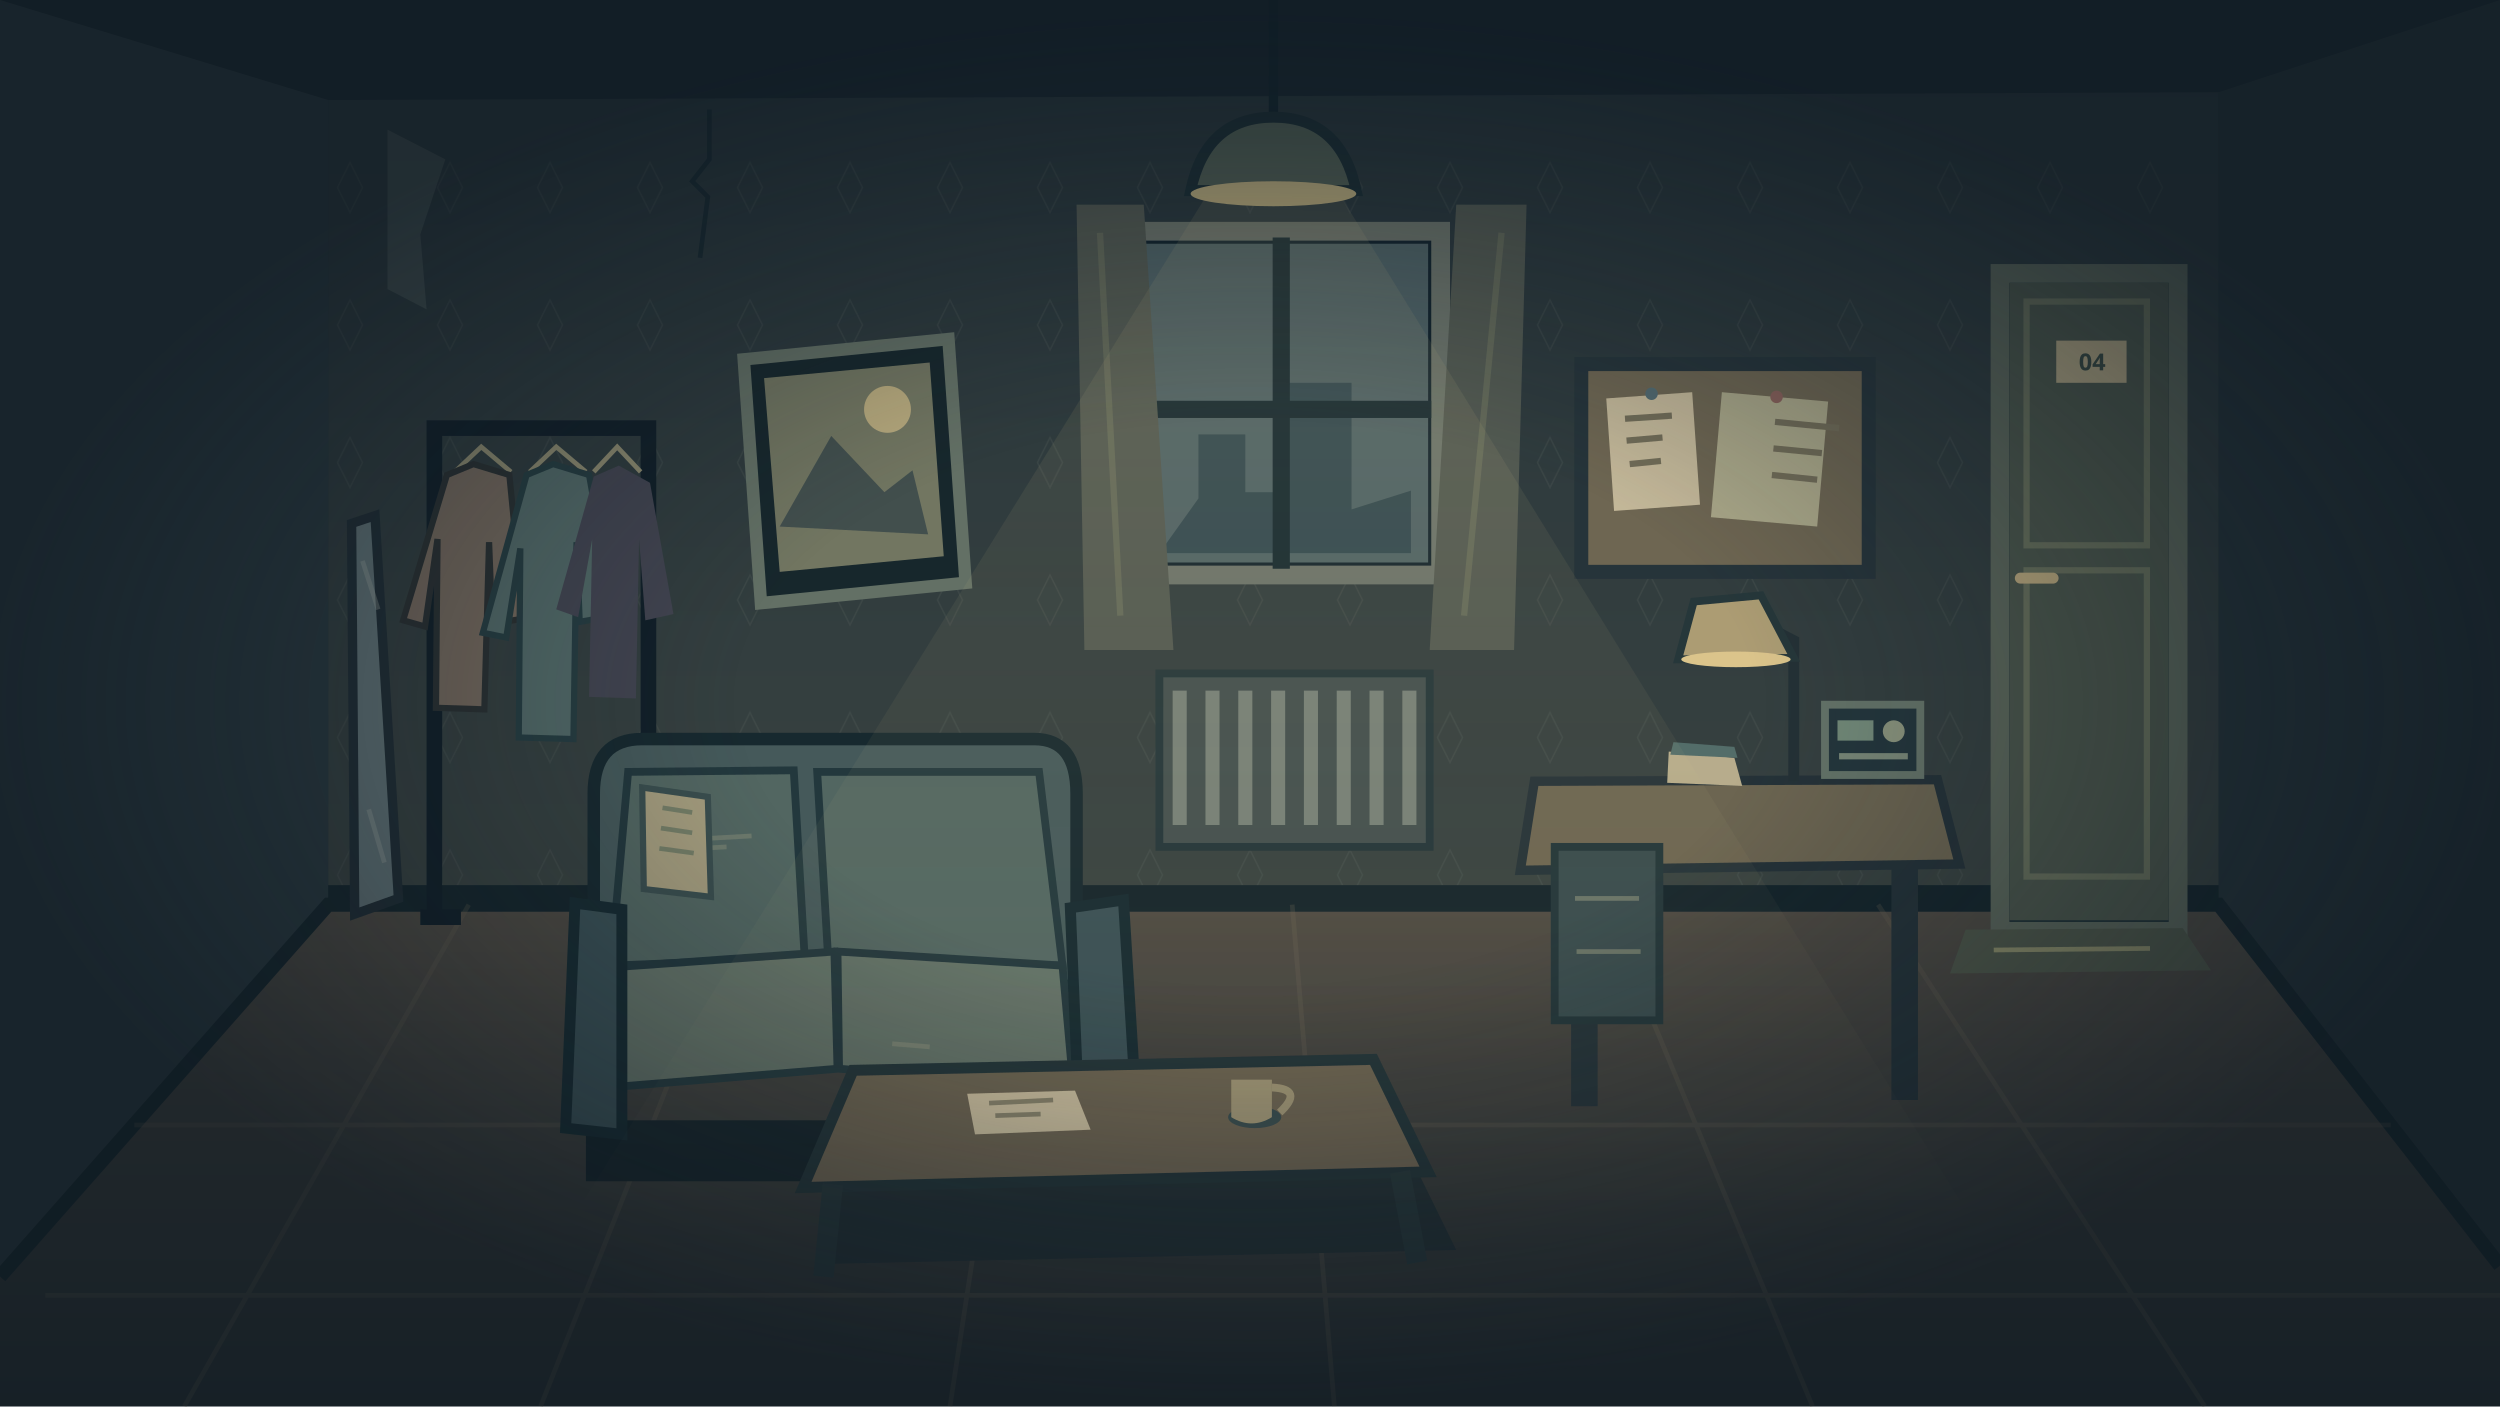
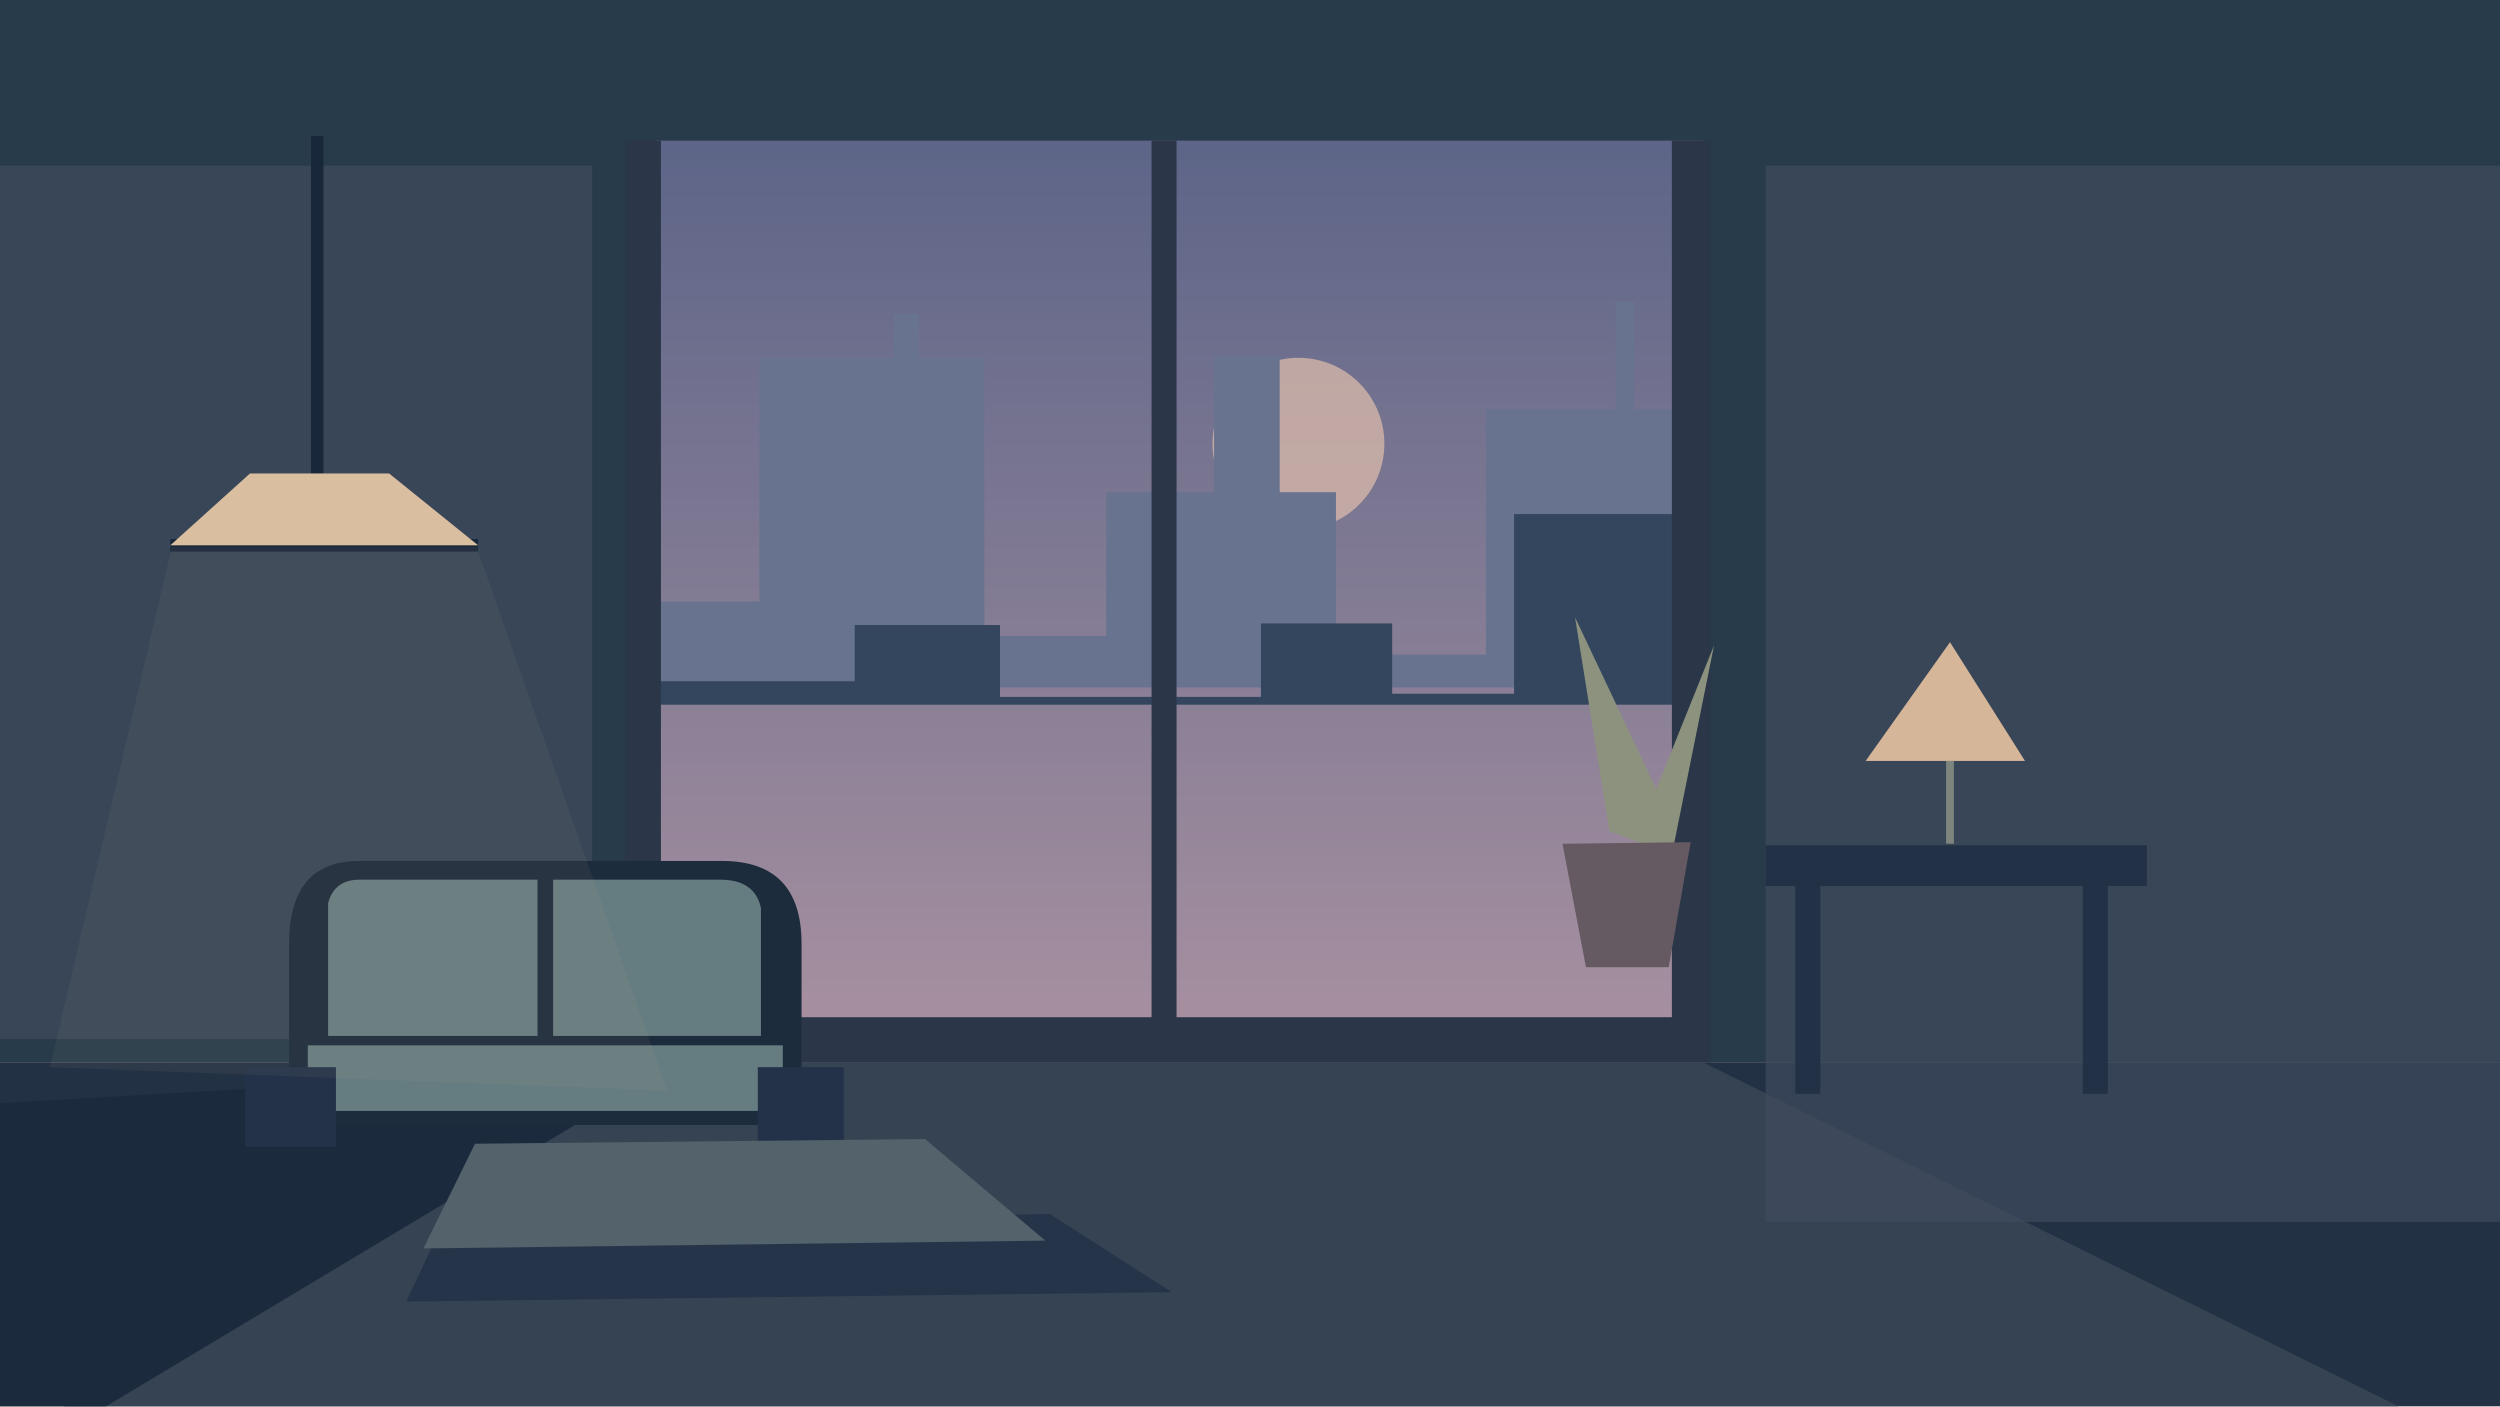
<svg xmlns="http://www.w3.org/2000/svg" viewBox="0 0 1600 900" fill="none">
  <defs>
-     <linearGradient id="wall" x2="0" y2="700" gradientUnits="userSpaceOnUse">
-       <stop stop-color="#26343a" />
-       <stop offset="1" stop-color="#3c4542" />
+     <linearGradient id="sky" x2="0" y2="900" gradientUnits="userSpaceOnUse">
+       <stop stop-color="#515e84" />
+       <stop offset="1" stop-color="#c6a2aa" />
    </linearGradient>
-     <linearGradient id="floor" x1="800" y1="560" x2="800" y2="900" gradientUnits="userSpaceOnUse">
-       <stop stop-color="#514c44" />
-       <stop offset="1" stop-color="#242d30" />
-     </linearGradient>
-     <linearGradient id="light" x1="800" y1="0" x2="800" y2="850" gradientUnits="userSpaceOnUse">
-       <stop stop-color="#d3c28a" stop-opacity=".13" />
-       <stop offset="1" stop-color="#d3c28a" stop-opacity="0" />
-     </linearGradient>
-     <radialGradient id="vignette">
-       <stop offset=".4" stop-color="#0d1720" stop-opacity="0" />
-       <stop offset="1" stop-color="#0d1720" stop-opacity=".6" />
-     </radialGradient>
-     <pattern id="paper" width="64" height="88" patternUnits="userSpaceOnUse">
-       <path d="m32 16 8 16-8 16-8-16z" stroke="#5b6560" opacity=".23" />
-     </pattern>
  </defs>
-   <path fill="#19272f" d="M0 0h1600v900H0z" />
-   <path fill="url(#wall)" d="m210 64 1210-5v520H210z" />
-   <path fill="url(#paper)" d="M210 64h1210v515H210z" />
-   <path fill="#29383e" d="m0 0 210 64v515L0 817z" />
-   <path fill="#243238" d="m1600 0-180 59v520l180 231z" />
-   <path fill="url(#floor)" d="M210 579h1210l180 231v90H0v-83z" />
-   <path d="M0 817 210 579h1210l180 231M210 571h1210" stroke="#15252b" stroke-width="9" />
-   <path d="M300 579 118 900m355-321L346 900m311-321L608 900m219-321 27 321m173-321 133 321m42-321 209 321M86 720h1444M29 829h1571" stroke="#6e6654" stroke-opacity=".25" stroke-width="3" />
-   <path d="m248 83 37 19-16 48 4 48-25-13z" fill="#738078" opacity=".3" />
-   <path d="M454 70v32l-11 14 10 10-5 39m920 213-12 21 12 18-15 17v31" stroke="#192a31" stroke-width="3" />
-   <path d="m476 230 131-13 11 156-131 13z" fill="#17272c" stroke="#637065" stroke-width="8" />
-   <path d="m489 242 106-10 9 124-105 10z" fill="#727661" />
-   <path d="m499 337 33-58 34 36 18-14 10 41z" fill="#424f4d" />
-   <circle cx="568" cy="262" r="15" fill="#b8aa7d" />
-   <path fill="#6e6652" stroke="#26343a" stroke-width="9" d="M1012 233h184v133h-184z" />
-   <path fill="#c4b899" d="m1028 255 55-4 5 72-55 4z" />
-   <path fill="#aba889" d="m1102 251 68 6-7 80-68-6z" />
-   <path d="m1040 268 30-2m-29 16 23-2m-21 17 20-2m73-25 41 4m-42 13 31 3m-32 14 29 3" stroke="#726d58" stroke-width="4" />
-   <circle cx="1057" cy="252" r="4" fill="#536b70" />
-   <circle cx="1137" cy="254" r="4" fill="#89615a" />
-   <path fill="#13242d" stroke="#6b736a" stroke-width="12" d="M719 148h203v220H719z" />
-   <path fill="#4f6265" d="M727 156h187v204H727z" />
-   <path d="m742 354 25-35v-41h30v37h27v-70h41v81l38-12v40z" fill="#334950" />
-   <path d="M820 152v212m-96-102h192" stroke="#172a31" stroke-width="11" />
-   <path d="m689 131 5 285h57l-19-285zm243 0-17 285h54l8-285z" fill="#525951" />
-   <path d="m704 149 13 245m244-245-24 245" stroke="#747961" stroke-width="4" opacity=".5" />
-   <path fill="#434f4e" stroke="#24363a" stroke-width="5" d="M742 431h173v111H742z" />
-   <path d="M755 442v86m21-86v86m21-86v86m21-86v86m21-86v86m21-86v86m21-86v86m21-86v86" stroke="#768077" stroke-width="9" />
-   <path d="M278 587V274h137v313m-146 0h26m111 0h26" stroke="#111f28" stroke-width="10" />
-   <path d="m291 302 17-16 19 16m12 0 17-16 19 16m5 0 15-16 15 16" stroke="#8e8b70" stroke-width="3" />
-   <path fill="#74685c" stroke="#2a3031" stroke-width="4" d="m286 304 17-7 23 7 9 92-20 3-2-52-3 107-31-1 1-108-8 56-14-4z" />
-   <path fill="#526967" stroke="#263d41" stroke-width="4" d="m337 304 17-7 23 7 16 90-22 4-2-51-2 126-35-1 1-121-9 57-15-3z" />
-   <path fill="#424450" d="m380 305 16-7 20 11 15 84-18 4-4-52-2 102-30-1 2-101-9 50-14-5z" />
-   <path d="m225 335 15-5 15 245-28 10z" fill="#617275" stroke="#202d34" stroke-width="6" />
-   <path d="m232 359 10 31m-6 128 10 34" stroke="#a1aaa0" opacity=".35" stroke-width="3" />
-   <path fill="#142329" d="M375 717h329v39H375z" />
-   <path fill="#45595a" stroke="#17292f" stroke-width="8" d="M380 508q0-35 31-35h251q27 0 27 35v123H380z" />
-   <path fill="#526661" stroke="#23383d" stroke-width="5" d="m402 494 106-1 7 120-124 5zm121 0h142l15 124-150-5z" />
-   <path fill="#647368" stroke="#23383d" stroke-width="5" d="m393 619 141-10 2 75-147 12zm143-10 144 9 7 78-150-12z" />
-   <path fill="#394f54" stroke="#172b31" stroke-width="7" d="m368 578 30 4v144l-36-4zm317 3 34-5 9 146-37 5z" />
-   <path d="m445 537 36-2m-34 8 18-1m106 126 24 2" stroke="#a0a083" opacity=".35" stroke-width="3" />
-   <path d="m411 504 42 6 2 64-43-5z" fill="#a49c7d" stroke="#3a4e4e" stroke-width="4" />
-   <path d="m424 517 19 3m-20 10 20 3m-21 10 22 3" stroke="#747d66" stroke-width="3" />
-   <path fill="#222f33" d="m530 756 376-9 26 53-408 9z" />
-   <path fill="#6e6451" stroke="#223337" stroke-width="7" d="m546 685 333-7 35 72-400 10z" />
-   <path d="m533 758-6 59m369-67 11 58" stroke="#263639" stroke-width="13" />
-   <path fill="#d0c3a1" d="m619 700 69-2 10 25-74 3z" />
-   <path d="m633 706 41-2m-37 10 29-1" stroke="#8b856c" stroke-width="3" />
-   <ellipse cx="803" cy="715" rx="17" ry="7" fill="#394c4e" />
-   <path d="M788 691h26v24q-13 8-26 0z" fill="#a39876" />
-   <path d="M814 696q21 1 5 16" stroke="#a39876" stroke-width="5" />
-   <path d="M1014 549v159m205-159v155" stroke="#243238" stroke-width="17" />
-   <path fill="#6c6551" stroke="#253238" stroke-width="6" d="m982 500 258-1 14 54-281 4z" />
-   <path fill="#384b4d" stroke="#223539" stroke-width="5" d="M995 542h67v111h-67z" />
-   <path d="M1008 575h41m-40 34h41" stroke="#697467" stroke-width="3" />
-   <path d="M1148 500v-90l-35-18" stroke="#243136" stroke-width="7" />
-   <path fill="#ac9c73" stroke="#26373a" stroke-width="5" d="m1084 385 43-4 21 40-74 1z" />
-   <ellipse cx="1111" cy="422" rx="35" ry="5" fill="#dbc48b" />
-   <path fill="#24363c" stroke="#657469" stroke-width="5" d="M1168 451h61v45h-61z" />
-   <path d="M1176 461h23v13h-23z" fill="#738a79" />
-   <circle cx="1212" cy="468" r="7" fill="#8b947d" />
-   <path d="M1177 484h44" stroke="#7a8878" stroke-width="4" />
-   <path fill="#b7ac8c" d="m1068 481 42 4 5 18-48-2z" />
-   <path fill="#536d69" d="m1071 475 39 3 2 7-43-2z" />
-   <path fill="#182a30" stroke="#5b665a" stroke-width="12" d="M1280 175h114v421h-114z" />
-   <path fill="#4b564b" d="M1286 181h102v408h-102z" />
-   <path d="M1297 193h77v156h-77zm0 172h77v196h-77z" stroke="#69715c" stroke-width="4" />
-   <path d="M1293 370h21" stroke="#bca97d" stroke-width="7" stroke-linecap="round" />
-   <path fill="#b2a683" d="M1316 218h45v27h-45z" />
-   <text x="1339" y="237" fill="#384942" font-family="sans-serif" font-size="15" font-weight="bold" text-anchor="middle">04</text>
-   <path fill="#4e5749" d="m1258 595 139-1 18 27-167 2z" />
-   <path d="m1276 608 100-1" stroke="#8d8e6a" stroke-width="3" />
-   <path d="M815 0v95" stroke="#13252d" stroke-width="6" />
-   <path fill="url(#light)" d="m776 119-402 649h880l-400-649z" />
-   <path fill="#4f5d53" stroke="#1b2d33" stroke-width="7" d="M762 122q10-47 53-47t53 47z" />
-   <ellipse cx="815" cy="124" rx="53" ry="8" fill="#b9aa7b" />
-   <path fill="url(#vignette)" d="M0 0h1600v900H0z" />
+   <path fill="url(#sky)" d="M0 0h1600v900H0z" />
+   <circle cx="831" cy="284" r="55" fill="#e1bfac" opacity=".7" />
+   <path fill="#68738f" d="M0 440V260h80v90h45V181h71v-38h12v38h35v220h54V283h58v-97h10v97h58v102h63V229h86v-28h16v28h42v178h78V315h69v-87h42v87h36v104h96V262h83v-69h12v69h54v133h79V210h69v-48h9v48h60v191h116V275h89v154h66V215h109v225z" />
+   <path fill="#33465d" d="M0 451V365h113v36h167v-69h108v104h159v-36h93v46h167v-47h84v45h78V329h126v105h136v-77h147v49h222v45z" />
+   <path fill="#273b4b" d="M0 0h1600v90H0zM0 90h420v590H0zm1090 0h510v590h-510z" />
+   <path fill="#233145" d="M0 680h1600v220H0z" />
+   <path fill="#364353" d="m420 680 670 0 445 220H41z" />
+   <path fill="#2b3749" d="M400 90h23v590h-23zm670 0h25v590h-25zM420 651h670v29H420zM737 90h16v571h-16z" />
+   <path fill="#414c60" opacity=".65" d="M0 106h379v559H0zm1130 0h470v676h-470z" />
+   <path fill="#1c2a3d" d="m0 706 433-25-365 219H0z" />
+   <path fill="#1d2c3d" d="M185 604q0-53 45-53h232q51 0 51 53v116H185z" />
+   <path fill="#657c81" d="M210 578q4-15 20-15h114v100H210zm144-15h107q22 0 26 18v82H354zM197 669h304v42H197z" />
+   <path fill="#233248" d="M157 683h58v51h-58zm328 0h55v51h-55z" />
+   <path fill="#253449" d="m284 782 388-5 78 50-490 6z" />
+   <path fill="#54626c" d="m304 732 288-3 77 65-398 5z" />
+   <path fill="#223145" d="M1130 541h244v26h-244zm19 26h16v133h-16zm184 0h16v133h-16z" />
+   <path fill="#d6b699" d="m1194 487 54-76 48 76z" />
+   <path stroke="#7d857e" stroke-width="5" d="M1248 487v53" />
+   <path fill="#8d927e" d="m1030 532-22-137 52 110 37-92-27 134z" />
+   <path fill="#665a62" d="m1000 540 82-1-14 80h-53z" />
+   <path stroke="#182739" stroke-width="8" d="M203 87v262m103 0H109" />
+   <path fill="#d9bea0" d="m109 349 51-46h89l57 46z" />
+   <path fill="#d8bc99" opacity=".06" d="m110 350-78 333 395 15-122-348z" />
</svg>
